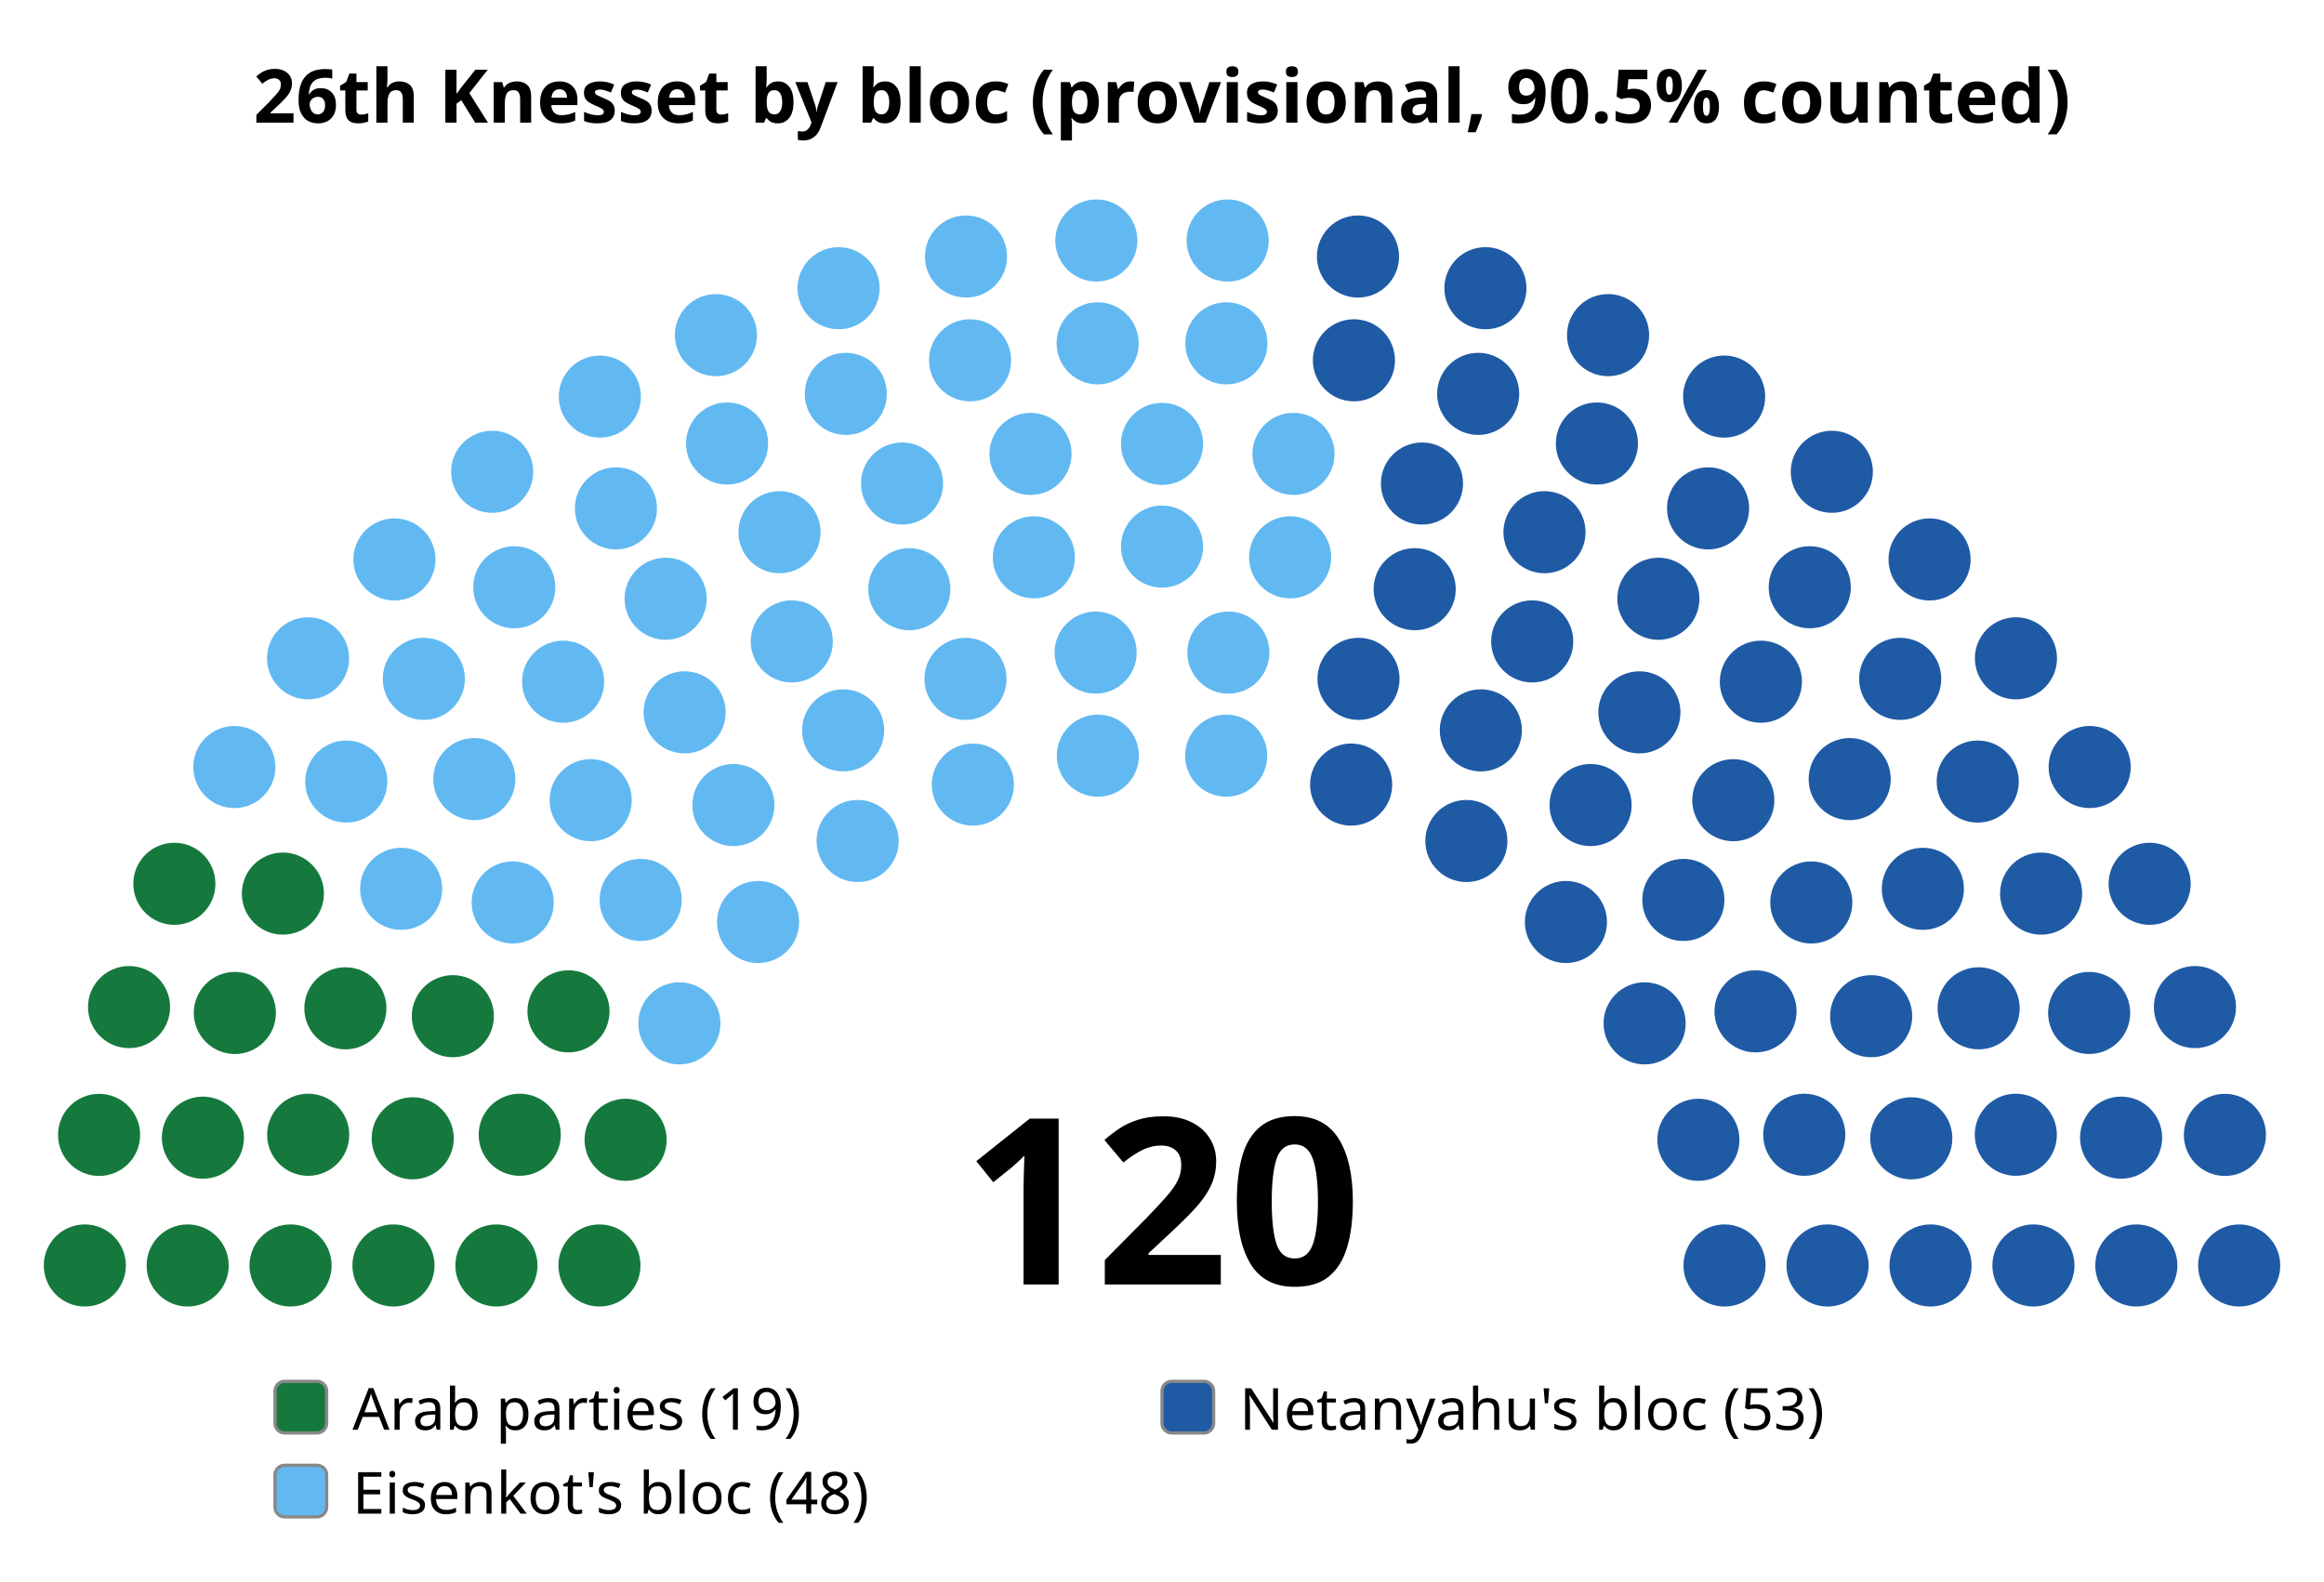
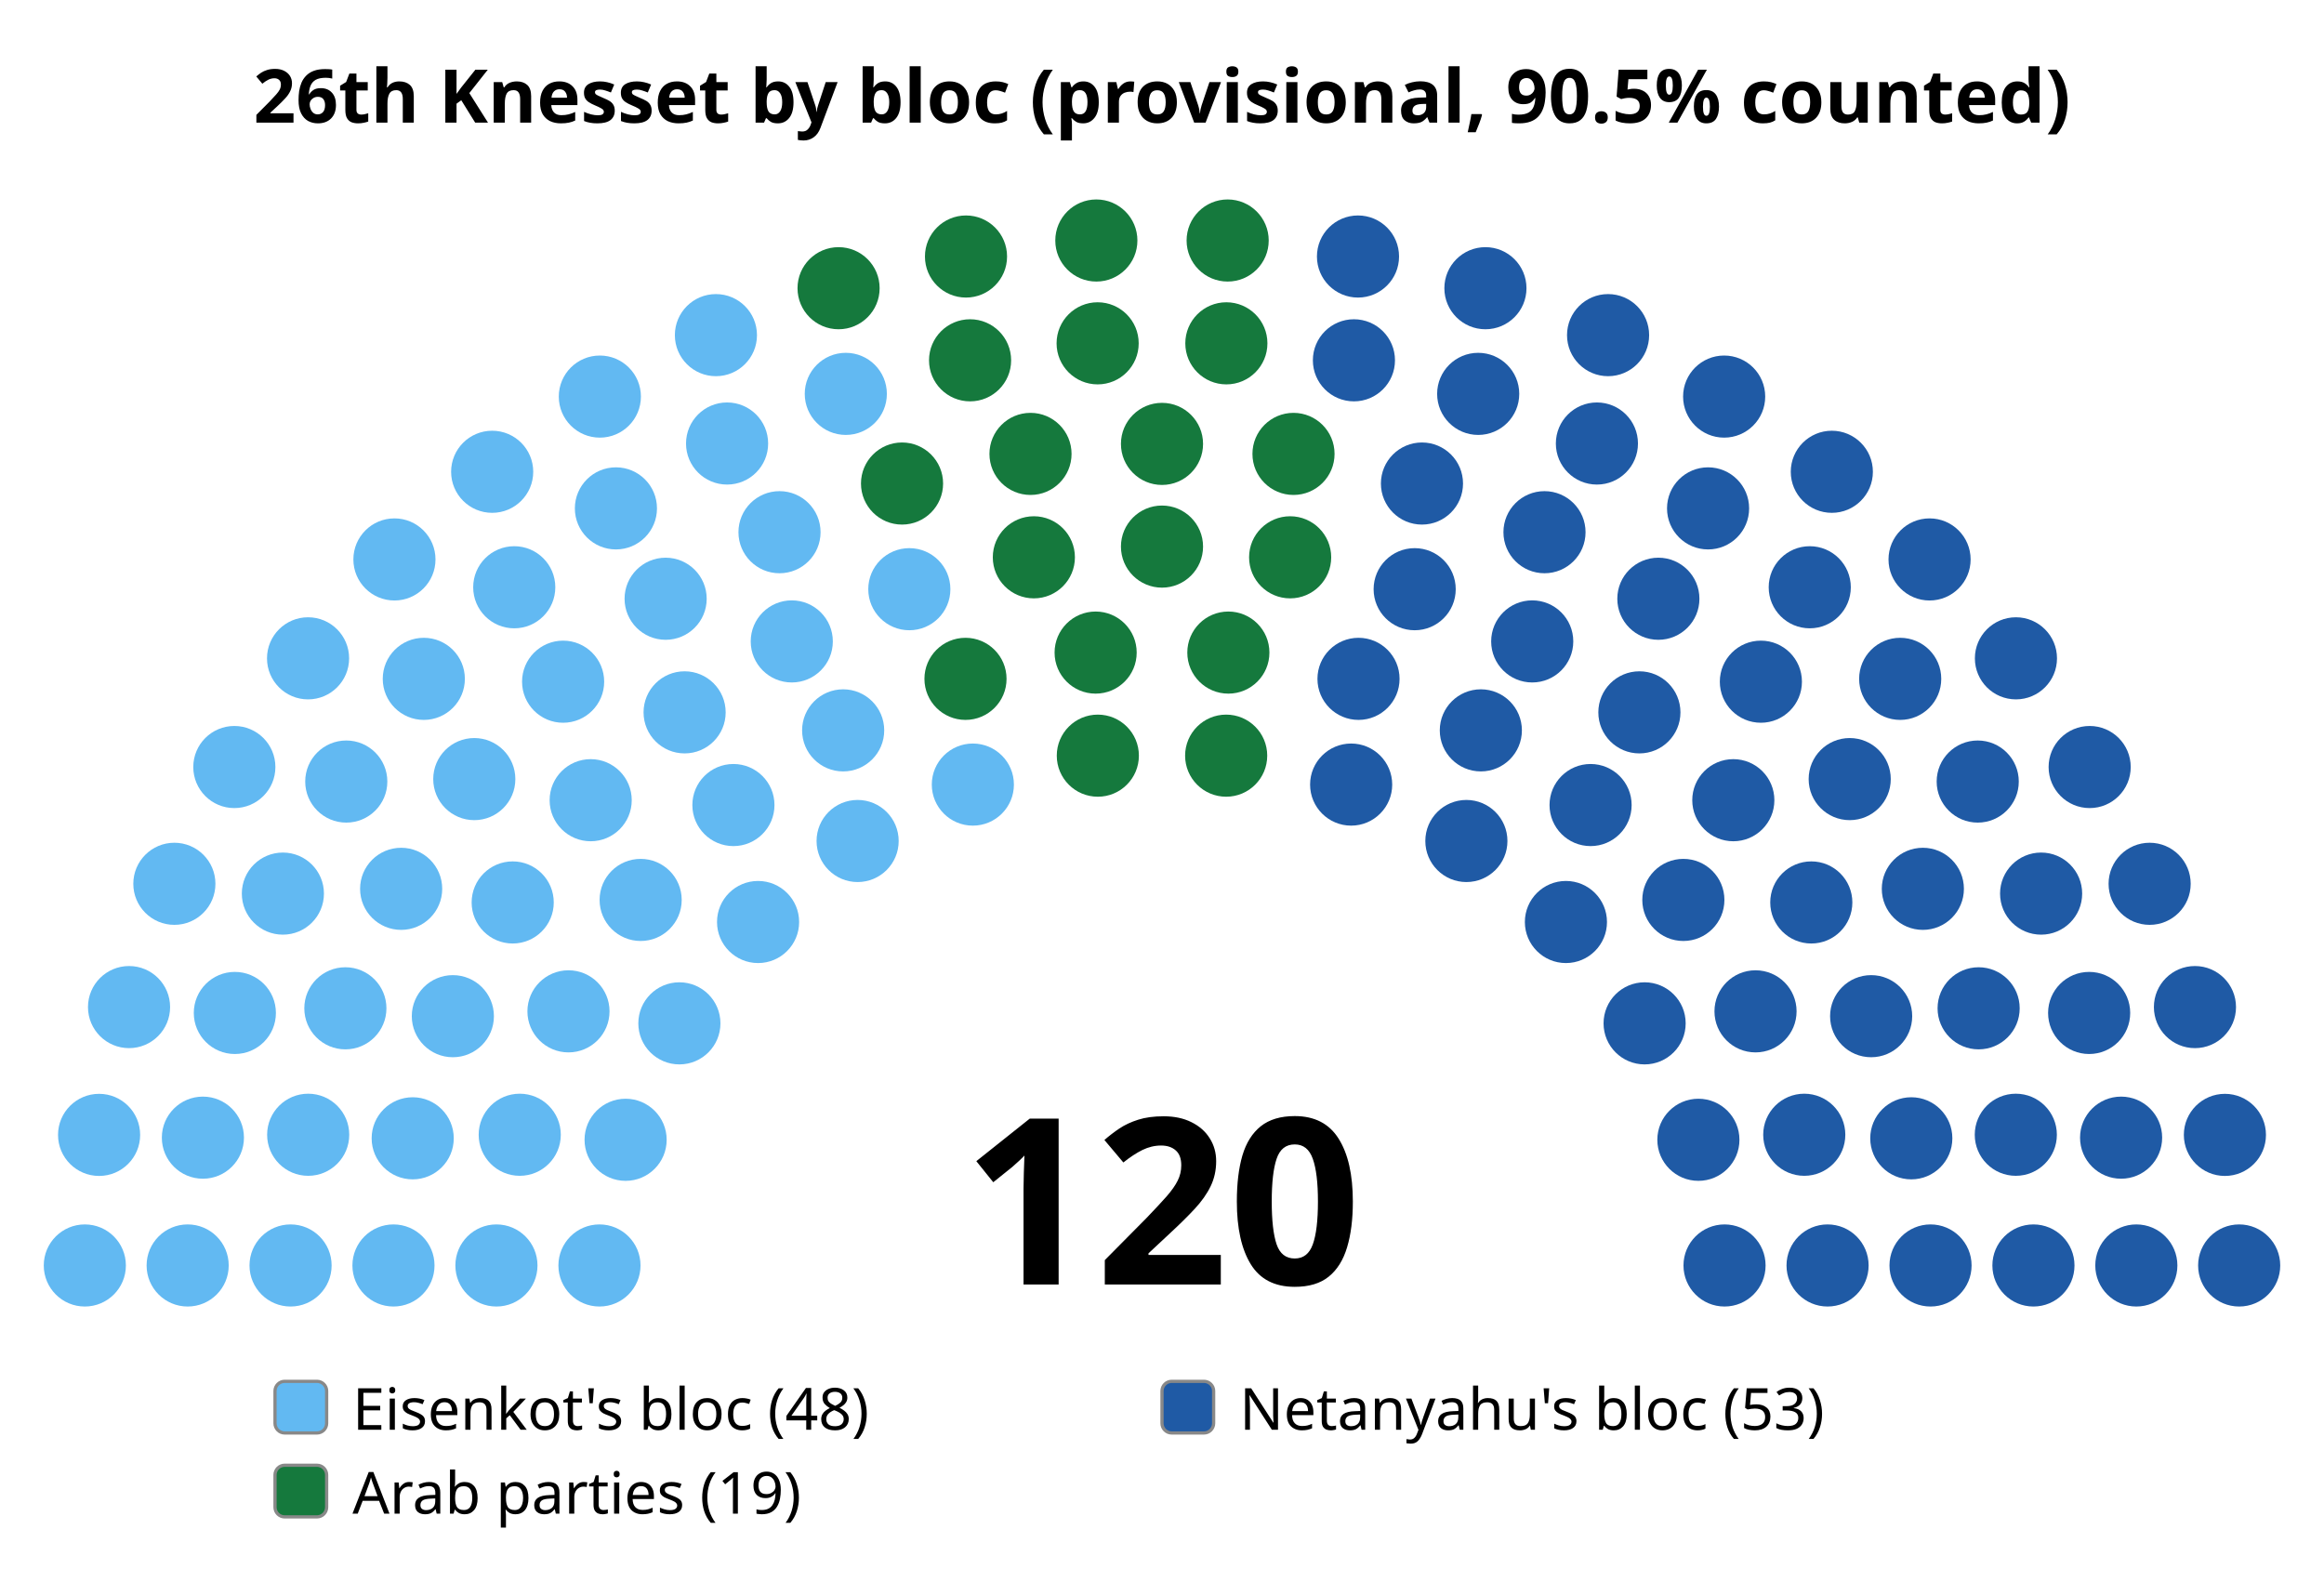
<svg xmlns="http://www.w3.org/2000/svg" version="1.1" width="360.0" height="245.0">
  <g transform="translate(0.00,24)">
    <text x="180" y="175.0" style="font-size:36px;font-weight:bold;text-align:center;text-anchor:middle;font-family:sans-serif">120</text>
-     <g style="fill:#15793d" id="0-Arab-parties">
+     <g style="fill:#62b9f2" id="0-Eisenkot-s-bloc">
      <circle cx="13.14" cy="172.05" r="6.36" />
      <circle cx="29.07" cy="172.05" r="6.36" />
      <circle cx="45.01" cy="172.05" r="6.36" />
      <circle cx="60.95" cy="172.05" r="6.36" />
      <circle cx="76.90" cy="172.05" r="6.36" />
      <circle cx="92.86" cy="172.05" r="6.36" />
      <circle cx="15.35" cy="151.82" r="6.36" />
      <circle cx="31.43" cy="152.25" r="6.36" />
      <circle cx="47.74" cy="151.80" r="6.36" />
      <circle cx="63.93" cy="152.35" r="6.36" />
      <circle cx="80.51" cy="151.80" r="6.36" />
      <circle cx="19.99" cy="132.02" r="6.36" />
      <circle cx="36.38" cy="132.93" r="6.36" />
      <circle cx="96.91" cy="152.58" r="6.36" />
      <circle cx="53.50" cy="132.21" r="6.36" />
      <circle cx="70.15" cy="133.43" r="6.36" />
      <circle cx="27.01" cy="112.92" r="6.36" />
      <circle cx="43.82" cy="114.44" r="6.36" />
      <circle cx="88.06" cy="132.68" r="6.36" />
-     </g>
-     <g style="fill:#62b9f2" id="1-Eisenkot-s-bloc">
      <circle cx="62.14" cy="113.70" r="6.36" />
      <circle cx="36.30" cy="94.83" r="6.36" />
      <circle cx="105.24" cy="134.54" r="6.36" />
      <circle cx="79.42" cy="115.81" r="6.36" />
      <circle cx="53.64" cy="97.08" r="6.36" />
      <circle cx="47.72" cy="77.99" r="6.36" />
      <circle cx="73.47" cy="96.70" r="6.36" />
      <circle cx="99.24" cy="115.42" r="6.36" />
      <circle cx="65.65" cy="81.17" r="6.36" />
      <circle cx="91.50" cy="99.97" r="6.36" />
      <circle cx="117.43" cy="118.84" r="6.36" />
      <circle cx="61.10" cy="62.67" r="6.36" />
      <circle cx="87.23" cy="81.61" r="6.36" />
      <circle cx="79.66" cy="66.98" r="6.36" />
      <circle cx="113.61" cy="100.72" r="6.36" />
      <circle cx="76.24" cy="49.09" r="6.36" />
      <circle cx="106.05" cy="86.36" r="6.36" />
      <circle cx="103.11" cy="68.76" r="6.36" />
      <circle cx="95.41" cy="54.76" r="6.36" />
      <circle cx="132.85" cy="106.29" r="6.36" />
      <circle cx="92.92" cy="37.44" r="6.36" />
      <circle cx="122.65" cy="75.37" r="6.36" />
      <circle cx="130.61" cy="89.15" r="6.36" />
      <circle cx="112.63" cy="44.71" r="6.36" />
      <circle cx="120.75" cy="58.45" r="6.36" />
      <circle cx="110.90" cy="27.92" r="6.36" />
      <circle cx="150.70" cy="97.55" r="6.36" />
      <circle cx="140.86" cy="67.28" r="6.36" />
      <circle cx="131.02" cy="37.02" r="6.36" />
+     </g>
+     <g style="fill:#15793d" id="1-Arab-parties">
      <circle cx="129.90" cy="20.65" r="6.36" />
      <circle cx="139.73" cy="50.91" r="6.36" />
      <circle cx="149.56" cy="81.17" r="6.36" />
      <circle cx="150.27" cy="31.82" r="6.36" />
      <circle cx="149.64" cy="15.74" r="6.36" />
      <circle cx="160.15" cy="62.34" r="6.36" />
      <circle cx="159.63" cy="46.32" r="6.36" />
      <circle cx="170.06" cy="93.07" r="6.36" />
      <circle cx="169.72" cy="77.10" r="6.36" />
      <circle cx="170.03" cy="29.19" r="6.36" />
      <circle cx="169.83" cy="13.26" r="6.36" />
      <circle cx="180.00" cy="60.68" r="6.36" />
      <circle cx="180.00" cy="44.77" r="6.36" />
      <circle cx="190.17" cy="13.26" r="6.36" />
      <circle cx="189.97" cy="29.19" r="6.36" />
      <circle cx="190.28" cy="77.10" r="6.36" />
      <circle cx="189.94" cy="93.07" r="6.36" />
      <circle cx="200.37" cy="46.32" r="6.36" />
      <circle cx="199.85" cy="62.34" r="6.36" />
    </g>
    <g style="fill:#1f5aa5" id="2-Netanyahu-s-bloc">
      <circle cx="210.36" cy="15.74" r="6.36" />
      <circle cx="209.73" cy="31.82" r="6.36" />
      <circle cx="210.44" cy="81.17" r="6.36" />
      <circle cx="220.27" cy="50.91" r="6.36" />
      <circle cx="230.10" cy="20.65" r="6.36" />
      <circle cx="228.98" cy="37.02" r="6.36" />
      <circle cx="219.14" cy="67.28" r="6.36" />
      <circle cx="209.30" cy="97.55" r="6.36" />
      <circle cx="249.10" cy="27.92" r="6.36" />
      <circle cx="239.25" cy="58.45" r="6.36" />
      <circle cx="247.37" cy="44.71" r="6.36" />
      <circle cx="229.39" cy="89.15" r="6.36" />
      <circle cx="237.35" cy="75.37" r="6.36" />
      <circle cx="267.08" cy="37.44" r="6.36" />
      <circle cx="227.15" cy="106.29" r="6.36" />
      <circle cx="264.59" cy="54.76" r="6.36" />
      <circle cx="256.89" cy="68.76" r="6.36" />
      <circle cx="253.95" cy="86.36" r="6.36" />
      <circle cx="283.76" cy="49.09" r="6.36" />
      <circle cx="246.39" cy="100.72" r="6.36" />
      <circle cx="280.34" cy="66.98" r="6.36" />
      <circle cx="272.77" cy="81.61" r="6.36" />
      <circle cx="298.90" cy="62.67" r="6.36" />
      <circle cx="242.57" cy="118.84" r="6.36" />
      <circle cx="268.50" cy="99.97" r="6.36" />
      <circle cx="294.35" cy="81.17" r="6.36" />
      <circle cx="260.76" cy="115.42" r="6.36" />
      <circle cx="286.53" cy="96.70" r="6.36" />
      <circle cx="312.28" cy="77.99" r="6.36" />
      <circle cx="306.36" cy="97.08" r="6.36" />
      <circle cx="280.58" cy="115.81" r="6.36" />
      <circle cx="254.76" cy="134.54" r="6.36" />
      <circle cx="323.70" cy="94.83" r="6.36" />
      <circle cx="297.86" cy="113.70" r="6.36" />
      <circle cx="271.94" cy="132.68" r="6.36" />
      <circle cx="316.18" cy="114.44" r="6.36" />
      <circle cx="332.99" cy="112.92" r="6.36" />
      <circle cx="289.85" cy="133.43" r="6.36" />
      <circle cx="306.50" cy="132.21" r="6.36" />
      <circle cx="263.09" cy="152.58" r="6.36" />
      <circle cx="323.62" cy="132.93" r="6.36" />
      <circle cx="340.01" cy="132.02" r="6.36" />
      <circle cx="279.49" cy="151.80" r="6.36" />
      <circle cx="296.07" cy="152.35" r="6.36" />
      <circle cx="312.26" cy="151.80" r="6.36" />
      <circle cx="328.57" cy="152.25" r="6.36" />
      <circle cx="344.65" cy="151.82" r="6.36" />
      <circle cx="267.14" cy="172.05" r="6.36" />
      <circle cx="283.10" cy="172.05" r="6.36" />
      <circle cx="299.05" cy="172.05" r="6.36" />
      <circle cx="314.99" cy="172.05" r="6.36" />
      <circle cx="330.93" cy="172.05" r="6.36" />
      <circle cx="346.86" cy="172.05" r="6.36" />
    </g>
  </g>
  <text x="180.00" y="19" style="font-size:11.5px;font-weight:bold;text-anchor:middle;font-family:sans-serif">26th Knesset by bloc (provisional, 90.5% counted)</text>
  <g style="font-size:9px;font-family:sans-serif">
-     <rect x="42.60" y="214.00" width="8" height="8" rx="1.5" style="fill:#15793D;stroke:#888;stroke-width:0.5" />
-     <text x="54.60" y="221.50">Arab parties (19)</text>
-     <rect x="42.60" y="227.00" width="8" height="8" rx="1.5" style="fill:#62B9F2;stroke:#888;stroke-width:0.5" />
-     <text x="54.60" y="234.50">Eisenkot's bloc (48)</text>
+     <rect x="42.60" y="214.00" width="8" height="8" rx="1.5" style="fill:#62B9F2;stroke:#888;stroke-width:0.5" />
+     <text x="54.60" y="221.50">Eisenkot's bloc (48)</text>
+     <rect x="42.60" y="227.00" width="8" height="8" rx="1.5" style="fill:#15793D;stroke:#888;stroke-width:0.5" />
+     <text x="54.60" y="234.50">Arab parties (19)</text>
    <rect x="180.00" y="214.00" width="8" height="8" rx="1.5" style="fill:#1F5AA5;stroke:#888;stroke-width:0.5" />
    <text x="192.00" y="221.50">Netanyahu's bloc (53)</text>
  </g>
</svg>
